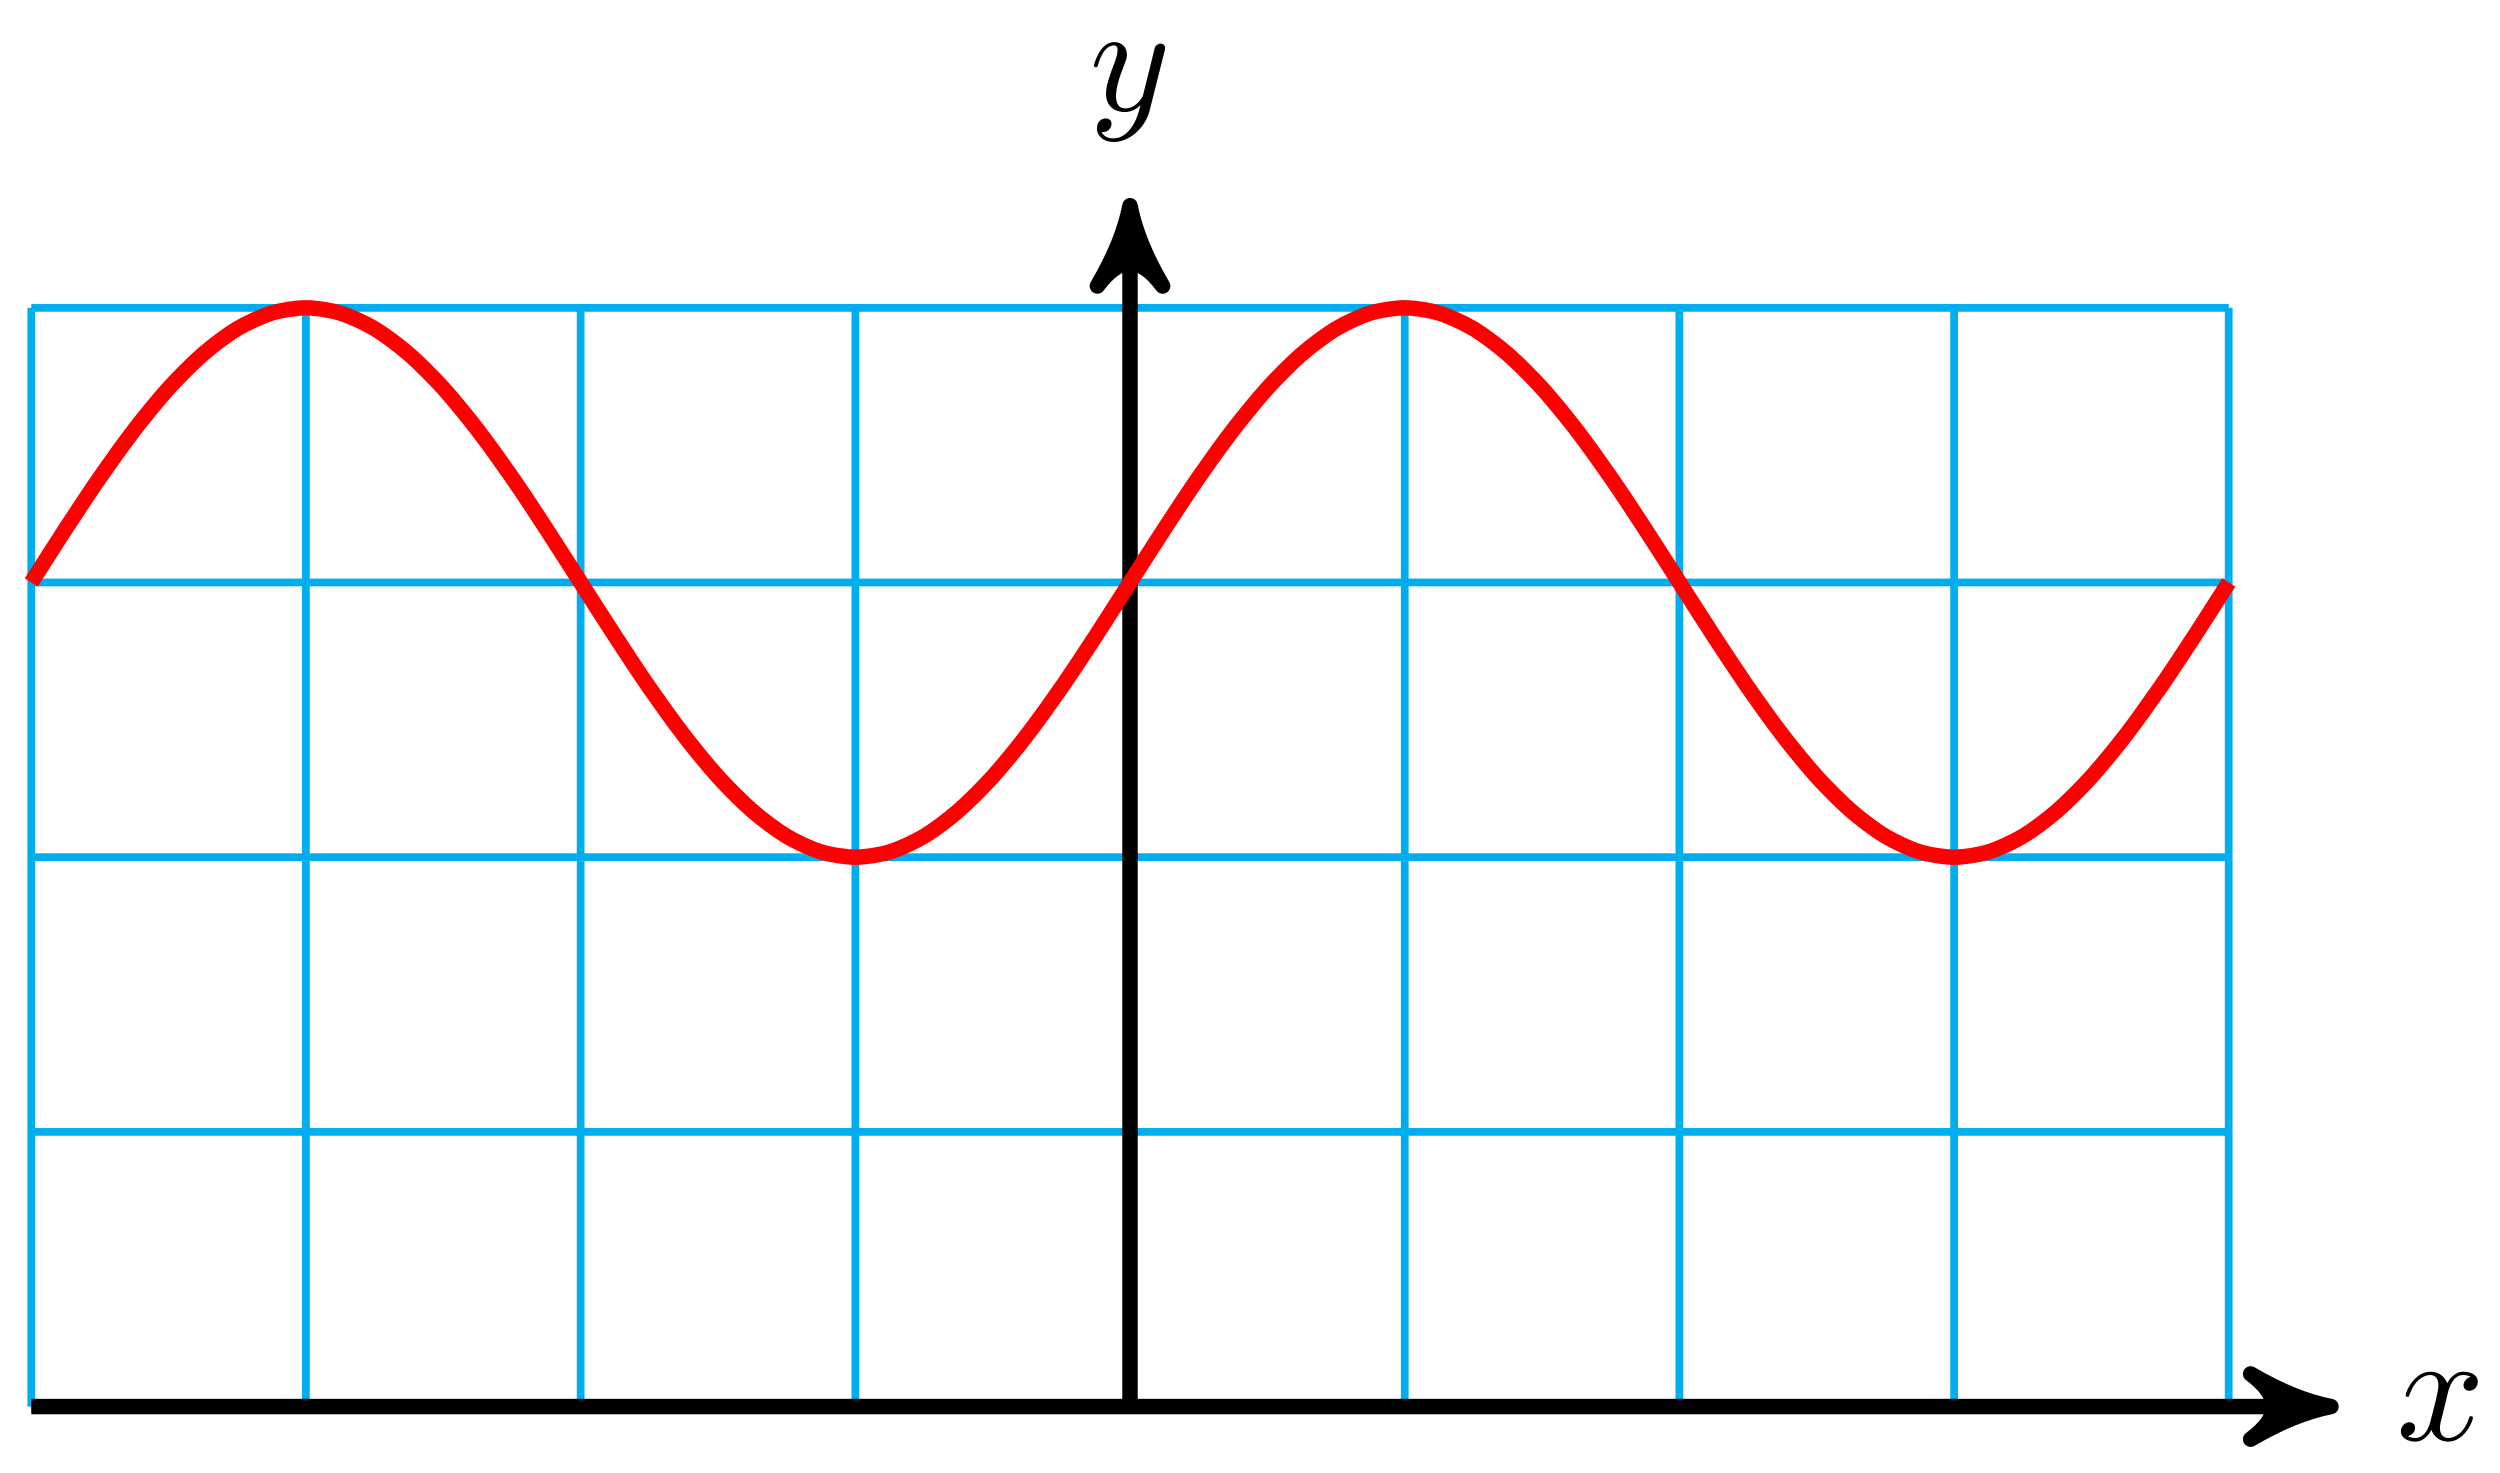
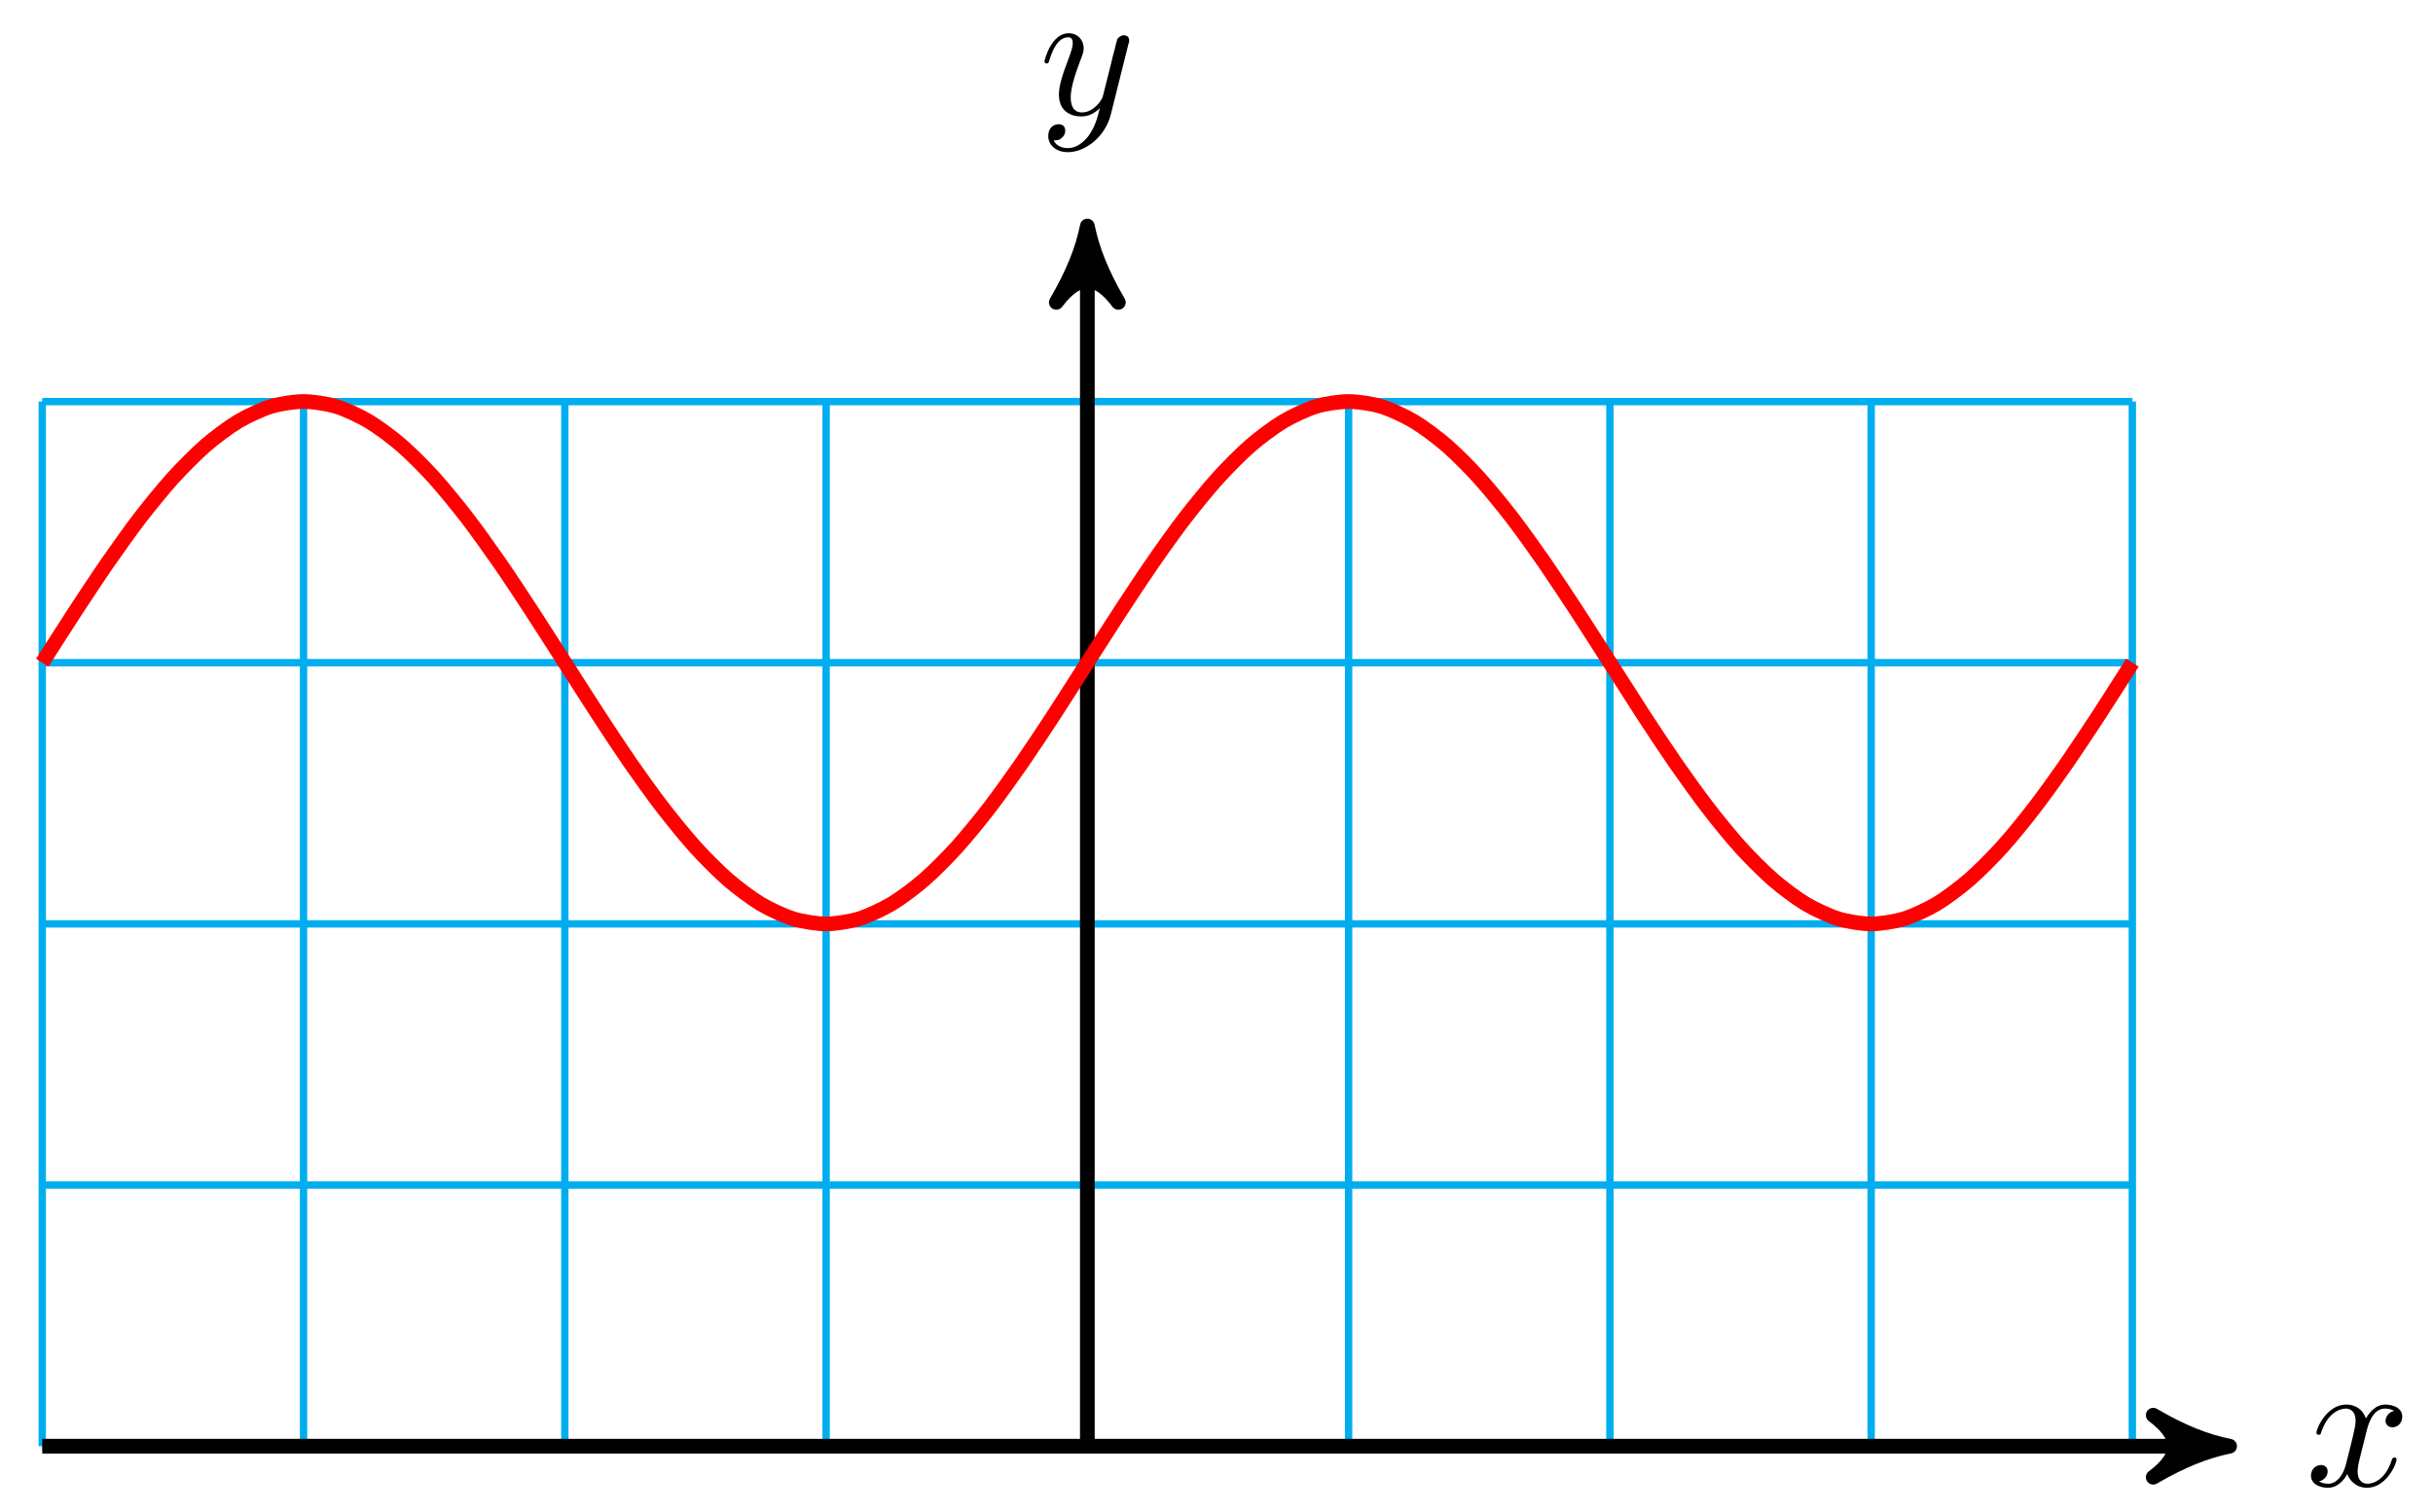
- <svg xmlns="http://www.w3.org/2000/svg" xmlns:xlink="http://www.w3.org/1999/xlink" width="129pt" height="76pt" viewBox="0 0 129 76" version="1.1">
+ <svg xmlns="http://www.w3.org/2000/svg" xmlns:xlink="http://www.w3.org/1999/xlink" width="132pt" height="82pt" viewBox="0 0 132 82" version="1.1">
  <defs>
    <g>
      <symbol overflow="visible" id="glyph0-0">
        <path style="stroke:none;" d="" />
      </symbol>
      <symbol overflow="visible" id="glyph0-1">
-         <path style="stroke:none;" d="M 2.656 -2.406 C 2.703 -2.609 2.891 -3.344 3.453 -3.344 C 3.484 -3.344 3.688 -3.344 3.844 -3.25 C 3.625 -3.203 3.469 -3 3.469 -2.812 C 3.469 -2.688 3.547 -2.531 3.766 -2.531 C 3.938 -2.531 4.203 -2.672 4.203 -3 C 4.203 -3.406 3.734 -3.516 3.453 -3.516 C 3 -3.516 2.719 -3.094 2.625 -2.922 C 2.422 -3.438 1.984 -3.516 1.766 -3.516 C 0.938 -3.516 0.484 -2.5 0.484 -2.297 C 0.484 -2.219 0.562 -2.219 0.578 -2.219 C 0.641 -2.219 0.656 -2.234 0.672 -2.297 C 0.953 -3.141 1.469 -3.344 1.75 -3.344 C 1.891 -3.344 2.172 -3.281 2.172 -2.812 C 2.172 -2.562 2.047 -2.031 1.75 -0.922 C 1.625 -0.422 1.344 -0.094 0.984 -0.094 C 0.938 -0.094 0.75 -0.094 0.594 -0.188 C 0.781 -0.234 0.969 -0.391 0.969 -0.625 C 0.969 -0.844 0.781 -0.906 0.672 -0.906 C 0.438 -0.906 0.234 -0.688 0.234 -0.438 C 0.234 -0.078 0.625 0.094 0.984 0.094 C 1.5 0.094 1.797 -0.469 1.812 -0.516 C 1.906 -0.219 2.203 0.094 2.672 0.094 C 3.5 0.094 3.953 -0.938 3.953 -1.141 C 3.953 -1.219 3.875 -1.219 3.859 -1.219 C 3.781 -1.219 3.766 -1.188 3.75 -1.125 C 3.484 -0.281 2.953 -0.094 2.688 -0.094 C 2.375 -0.094 2.25 -0.344 2.25 -0.609 C 2.25 -0.781 2.297 -0.969 2.391 -1.312 Z M 2.656 -2.406 " />
+         <path style="stroke:none;" d="M 3.328 -3.016 C 3.391 -3.266 3.625 -4.188 4.312 -4.188 C 4.359 -4.188 4.609 -4.188 4.812 -4.062 C 4.531 -4 4.344 -3.766 4.344 -3.516 C 4.344 -3.359 4.453 -3.172 4.719 -3.172 C 4.938 -3.172 5.25 -3.344 5.25 -3.75 C 5.25 -4.266 4.672 -4.406 4.328 -4.406 C 3.75 -4.406 3.406 -3.875 3.281 -3.656 C 3.031 -4.312 2.5 -4.406 2.203 -4.406 C 1.172 -4.406 0.594 -3.125 0.594 -2.875 C 0.594 -2.766 0.703 -2.766 0.719 -2.766 C 0.797 -2.766 0.828 -2.797 0.844 -2.875 C 1.188 -3.938 1.844 -4.188 2.188 -4.188 C 2.375 -4.188 2.719 -4.094 2.719 -3.516 C 2.719 -3.203 2.547 -2.547 2.188 -1.141 C 2.031 -0.531 1.672 -0.109 1.234 -0.109 C 1.172 -0.109 0.953 -0.109 0.734 -0.234 C 0.984 -0.297 1.203 -0.5 1.203 -0.781 C 1.203 -1.047 0.984 -1.125 0.844 -1.125 C 0.531 -1.125 0.297 -0.875 0.297 -0.547 C 0.297 -0.094 0.781 0.109 1.219 0.109 C 1.891 0.109 2.25 -0.594 2.266 -0.641 C 2.391 -0.281 2.75 0.109 3.344 0.109 C 4.375 0.109 4.938 -1.172 4.938 -1.422 C 4.938 -1.531 4.859 -1.531 4.828 -1.531 C 4.734 -1.531 4.719 -1.484 4.688 -1.422 C 4.359 -0.344 3.688 -0.109 3.375 -0.109 C 2.984 -0.109 2.828 -0.422 2.828 -0.766 C 2.828 -0.984 2.875 -1.203 2.984 -1.641 Z M 3.328 -3.016 " />
      </symbol>
      <symbol overflow="visible" id="glyph0-2">
-         <path style="stroke:none;" d="M 3.875 -3.031 C 3.906 -3.141 3.906 -3.156 3.906 -3.219 C 3.906 -3.359 3.797 -3.438 3.672 -3.438 C 3.594 -3.438 3.469 -3.391 3.391 -3.266 C 3.375 -3.234 3.312 -2.984 3.281 -2.844 C 3.234 -2.625 3.172 -2.422 3.125 -2.203 L 2.766 -0.766 C 2.734 -0.641 2.391 -0.094 1.859 -0.094 C 1.453 -0.094 1.375 -0.438 1.375 -0.734 C 1.375 -1.094 1.5 -1.594 1.781 -2.297 C 1.906 -2.625 1.938 -2.703 1.938 -2.875 C 1.938 -3.234 1.688 -3.516 1.281 -3.516 C 0.531 -3.516 0.234 -2.359 0.234 -2.297 C 0.234 -2.219 0.312 -2.219 0.328 -2.219 C 0.406 -2.219 0.422 -2.234 0.453 -2.359 C 0.672 -3.109 0.984 -3.344 1.266 -3.344 C 1.328 -3.344 1.453 -3.344 1.453 -3.094 C 1.453 -2.891 1.375 -2.688 1.328 -2.531 C 1 -1.688 0.859 -1.234 0.859 -0.859 C 0.859 -0.156 1.359 0.094 1.828 0.094 C 2.141 0.094 2.422 -0.047 2.641 -0.266 C 2.531 0.141 2.438 0.531 2.125 0.953 C 1.906 1.234 1.609 1.453 1.25 1.453 C 1.125 1.453 0.766 1.438 0.641 1.125 C 0.766 1.125 0.875 1.125 0.984 1.031 C 1.062 0.953 1.141 0.859 1.141 0.703 C 1.141 0.453 0.922 0.422 0.844 0.422 C 0.656 0.422 0.391 0.547 0.391 0.938 C 0.391 1.344 0.75 1.641 1.25 1.641 C 2.062 1.641 2.891 0.906 3.109 0.016 Z M 3.875 -3.031 " />
+         <path style="stroke:none;" d="M 4.844 -3.797 C 4.891 -3.938 4.891 -3.953 4.891 -4.031 C 4.891 -4.203 4.75 -4.297 4.594 -4.297 C 4.5 -4.297 4.344 -4.234 4.25 -4.094 C 4.234 -4.031 4.141 -3.734 4.109 -3.547 C 4.031 -3.297 3.969 -3.016 3.906 -2.75 L 3.453 -0.953 C 3.422 -0.812 2.984 -0.109 2.328 -0.109 C 1.828 -0.109 1.719 -0.547 1.719 -0.922 C 1.719 -1.375 1.891 -2 2.219 -2.875 C 2.375 -3.281 2.422 -3.391 2.422 -3.594 C 2.422 -4.031 2.109 -4.406 1.609 -4.406 C 0.656 -4.406 0.297 -2.953 0.297 -2.875 C 0.297 -2.766 0.391 -2.766 0.406 -2.766 C 0.516 -2.766 0.516 -2.797 0.562 -2.953 C 0.844 -3.891 1.234 -4.188 1.578 -4.188 C 1.656 -4.188 1.828 -4.188 1.828 -3.875 C 1.828 -3.625 1.719 -3.359 1.656 -3.172 C 1.25 -2.109 1.078 -1.547 1.078 -1.078 C 1.078 -0.188 1.703 0.109 2.297 0.109 C 2.688 0.109 3.016 -0.062 3.297 -0.344 C 3.172 0.172 3.047 0.672 2.656 1.203 C 2.391 1.531 2.016 1.828 1.562 1.828 C 1.422 1.828 0.969 1.797 0.797 1.406 C 0.953 1.406 1.094 1.406 1.219 1.281 C 1.328 1.203 1.422 1.062 1.422 0.875 C 1.422 0.562 1.156 0.531 1.062 0.531 C 0.828 0.531 0.5 0.688 0.5 1.172 C 0.5 1.672 0.938 2.047 1.562 2.047 C 2.578 2.047 3.609 1.141 3.891 0.016 Z M 4.844 -3.797 " />
      </symbol>
    </g>
  </defs>
  <g id="surface1">
-     <path style="fill:none;stroke-width:0.399;stroke-linecap:butt;stroke-linejoin:miter;stroke:rgb(0%,67.839%,93.729%);stroke-opacity:1;stroke-miterlimit:10;" d="M -56.693 0.001 L 56.692 0.001 M -56.693 14.172 L 56.692 14.172 M -56.693 28.347 L 56.692 28.347 M -56.693 42.522 L 56.692 42.522 M -56.693 56.689 L 56.692 56.689 M -56.693 0.001 L -56.693 56.693 M -42.522 0.001 L -42.522 56.693 M -28.347 0.001 L -28.347 56.693 M -14.172 0.001 L -14.172 56.693 M -0.001 0.001 L -0.001 56.693 M 14.175 0.001 L 14.175 56.693 M 28.346 0.001 L 28.346 56.693 M 42.521 0.001 L 42.521 56.693 M 56.688 0.001 L 56.688 56.693 " transform="matrix(1.00005,0,0,-1.00005,58.30917,72.57893)" />
-     <path style="fill:none;stroke-width:0.797;stroke-linecap:butt;stroke-linejoin:miter;stroke:rgb(0%,0%,0%);stroke-opacity:1;stroke-miterlimit:10;" d="M -56.693 0.001 L 60.93 0.001 " transform="matrix(1.00005,0,0,-1.00005,58.30917,72.57893)" />
-     <path style="fill-rule:nonzero;fill:rgb(0%,0%,0%);fill-opacity:1;stroke-width:0.797;stroke-linecap:butt;stroke-linejoin:round;stroke:rgb(0%,0%,0%);stroke-opacity:1;stroke-miterlimit:10;" d="M 1.037 0.001 C -0.26 0.259 -1.553 0.778 -3.108 1.684 C -1.553 0.516 -1.553 -0.519 -3.108 -1.683 C -1.553 -0.777 -0.26 -0.261 1.037 0.001 Z M 1.037 0.001 " transform="matrix(1.00005,0,0,-1.00005,119.2405,72.57893)" />
+     <path style="fill:none;stroke-width:0.399;stroke-linecap:butt;stroke-linejoin:miter;stroke:rgb(0%,67.839%,93.729%);stroke-opacity:1;stroke-miterlimit:10;" d="M -56.696 0.002 L 56.693 0.002 M -56.696 14.173 L 56.693 14.173 M -56.696 28.345 L 56.693 28.345 M -56.696 42.521 L 56.693 42.521 M -56.696 56.688 L 56.693 56.688 M -56.696 0.002 L -56.696 56.692 M -42.521 0.002 L -42.521 56.692 M -28.347 0.002 L -28.347 56.692 M -14.172 0.002 L -14.172 56.692 M -0.001 0.002 L -0.001 56.692 M 14.173 0.002 L 14.173 56.692 M 28.348 0.002 L 28.348 56.692 M 42.522 0.002 L 42.522 56.692 M 56.689 0.002 L 56.689 56.692 " transform="matrix(1.00009,0,0,-1.00002,58.9936,78.48231)" />
+     <path style="fill:none;stroke-width:0.797;stroke-linecap:butt;stroke-linejoin:miter;stroke:rgb(0%,0%,0%);stroke-opacity:1;stroke-miterlimit:10;" d="M -56.696 0.002 L 60.927 0.002 " transform="matrix(1.00009,0,0,-1.00002,58.9936,78.48231)" />
+     <path style="fill-rule:nonzero;fill:rgb(0%,0%,0%);fill-opacity:1;stroke-width:0.797;stroke-linecap:butt;stroke-linejoin:round;stroke:rgb(0%,0%,0%);stroke-opacity:1;stroke-miterlimit:10;" d="M 1.037 0.002 C -0.259 0.26 -1.552 0.775 -3.107 1.685 C -1.552 0.517 -1.552 -0.518 -3.107 -1.682 C -1.552 -0.775 -0.259 -0.26 1.037 0.002 Z M 1.037 0.002 " transform="matrix(1.00009,0,0,-1.00002,119.9274,78.48231)" />
    <g style="fill:rgb(0%,0%,0%);fill-opacity:1;">
-       <use xlink:href="#glyph0-1" x="123.65" y="74.295" />
+       <use xlink:href="#glyph0-1" x="125.082" y="80.627" />
    </g>
-     <path style="fill:none;stroke-width:0.797;stroke-linecap:butt;stroke-linejoin:miter;stroke:rgb(0%,0%,0%);stroke-opacity:1;stroke-miterlimit:10;" d="M -0.001 0.001 L -0.001 60.927 " transform="matrix(1.00005,0,0,-1.00005,58.30917,72.57893)" />
-     <path style="fill-rule:nonzero;fill:rgb(0%,0%,0%);fill-opacity:1;stroke-width:0.797;stroke-linecap:butt;stroke-linejoin:round;stroke:rgb(0%,0%,0%);stroke-opacity:1;stroke-miterlimit:10;" d="M 1.034 0.001 C -0.259 0.258 -1.555 0.778 -3.11 1.684 C -1.555 0.516 -1.555 -0.519 -3.11 -1.683 C -1.555 -0.777 -0.259 -0.257 1.034 0.001 Z M 1.034 0.001 " transform="matrix(0,-1.00005,-1.00005,0,58.30917,11.64761)" />
+     <path style="fill:none;stroke-width:0.797;stroke-linecap:butt;stroke-linejoin:miter;stroke:rgb(0%,0%,0%);stroke-opacity:1;stroke-miterlimit:10;" d="M -0.001 0.002 L -0.001 65.18 " transform="matrix(1.00009,0,0,-1.00002,58.9936,78.48231)" />
+     <path style="fill-rule:nonzero;fill:rgb(0%,0%,0%);fill-opacity:1;stroke-width:0.797;stroke-linecap:butt;stroke-linejoin:round;stroke:rgb(0%,0%,0%);stroke-opacity:1;stroke-miterlimit:10;" d="M 1.035 0.001 C -0.258 0.259 -1.555 0.779 -3.109 1.685 C -1.555 0.517 -1.555 -0.518 -3.109 -1.682 C -1.555 -0.776 -0.258 -0.26 1.035 0.001 Z M 1.035 0.001 " transform="matrix(0,-1.00002,-1.00009,0,58.9936,13.30068)" />
    <g style="fill:rgb(0%,0%,0%);fill-opacity:1;">
-       <use xlink:href="#glyph0-2" x="56.212" y="5.688" />
+       <use xlink:href="#glyph0-2" x="56.372" y="6.21" />
    </g>
-     <path style="fill:none;stroke-width:0.797;stroke-linecap:butt;stroke-linejoin:miter;stroke:rgb(100%,0%,0%);stroke-opacity:1;stroke-miterlimit:10;" d="M -56.693 42.522 C -56.693 42.522 -55.412 44.534 -54.924 45.284 C -54.431 46.038 -53.642 47.237 -53.15 47.944 C -52.658 48.655 -51.869 49.756 -51.377 50.393 C -50.889 51.033 -50.1 51.998 -49.607 52.541 C -49.115 53.084 -48.326 53.877 -47.834 54.303 C -47.342 54.732 -46.557 55.322 -46.065 55.615 C -45.573 55.908 -44.783 56.271 -44.291 56.42 C -43.799 56.572 -43.01 56.693 -42.522 56.693 C -42.03 56.693 -41.241 56.572 -40.749 56.42 C -40.256 56.271 -39.467 55.908 -38.975 55.615 C -38.487 55.322 -37.698 54.732 -37.206 54.303 C -36.714 53.877 -35.925 53.084 -35.432 52.541 C -34.94 51.998 -34.155 51.033 -33.663 50.393 C -33.171 49.756 -32.382 48.655 -31.89 47.944 C -31.397 47.237 -30.608 46.038 -30.12 45.284 C -29.628 44.534 -28.839 43.288 -28.347 42.522 C -27.855 41.753 -27.066 40.507 -26.573 39.757 C -26.085 39.003 -25.296 37.804 -24.804 37.097 C -24.312 36.39 -23.523 35.284 -23.031 34.648 C -22.539 34.007 -21.753 33.042 -21.261 32.499 C -20.769 31.956 -19.98 31.163 -19.488 30.738 C -18.996 30.308 -18.207 29.718 -17.718 29.425 C -17.226 29.132 -16.437 28.769 -15.945 28.62 C -15.453 28.468 -14.664 28.347 -14.172 28.347 C -13.683 28.347 -12.894 28.468 -12.402 28.62 C -11.91 28.769 -11.121 29.132 -10.629 29.425 C -10.137 29.718 -9.352 30.308 -8.86 30.738 C -8.367 31.163 -7.578 31.956 -7.086 32.499 C -6.594 33.042 -5.805 34.007 -5.317 34.648 C -4.825 35.284 -4.036 36.39 -3.543 37.097 C -3.051 37.804 -2.262 39.003 -1.77 39.757 C -1.282 40.507 -0.493 41.753 -0.001 42.522 C 0.492 43.288 1.281 44.534 1.773 45.284 C 2.265 46.038 3.05 47.237 3.542 47.944 C 4.034 48.655 4.823 49.756 5.316 50.393 C 5.808 51.033 6.597 51.998 7.085 52.541 C 7.577 53.084 8.366 53.877 8.858 54.303 C 9.351 54.732 10.14 55.322 10.632 55.615 C 11.12 55.908 11.909 56.271 12.401 56.42 C 12.893 56.572 13.682 56.693 14.175 56.693 C 14.667 56.693 15.452 56.572 15.944 56.42 C 16.436 56.271 17.225 55.908 17.717 55.615 C 18.209 55.322 18.998 54.732 19.487 54.303 C 19.979 53.877 20.768 53.084 21.26 52.541 C 21.752 51.998 22.541 51.033 23.033 50.393 C 23.522 49.756 24.311 48.655 24.803 47.944 C 25.295 47.237 26.084 46.038 26.576 45.284 C 27.068 44.534 27.854 43.288 28.346 42.522 C 28.838 41.753 29.627 40.507 30.119 39.757 C 30.611 39.003 31.4 37.804 31.888 37.097 C 32.381 36.39 33.17 35.284 33.662 34.648 C 34.154 34.007 34.943 33.042 35.435 32.499 C 35.923 31.956 36.712 31.163 37.205 30.738 C 37.697 30.308 38.486 29.718 38.978 29.425 C 39.47 29.132 40.255 28.769 40.747 28.62 C 41.24 28.468 42.029 28.347 42.521 28.347 C 43.013 28.347 43.802 28.468 44.29 28.62 C 44.782 28.769 45.571 29.132 46.064 29.425 C 46.556 29.718 47.345 30.308 47.837 30.738 C 48.325 31.163 49.114 31.956 49.606 32.499 C 50.098 33.042 50.888 34.007 51.38 34.648 C 51.872 35.284 52.657 36.39 53.149 37.097 C 53.641 37.804 54.43 39.003 54.922 39.757 C 55.415 40.507 56.692 42.522 56.692 42.522 " transform="matrix(1.00005,0,0,-1.00005,58.30917,72.57893)" />
+     <path style="fill:none;stroke-width:0.797;stroke-linecap:butt;stroke-linejoin:miter;stroke:rgb(100%,0%,0%);stroke-opacity:1;stroke-miterlimit:10;" d="M -56.696 42.521 C -56.696 42.521 -55.414 44.532 -54.922 45.286 C -54.43 46.036 -53.641 47.235 -53.149 47.942 C -52.657 48.653 -51.872 49.755 -51.38 50.395 C -50.887 51.032 -50.098 52.001 -49.606 52.544 C -49.114 53.087 -48.325 53.88 -47.837 54.305 C -47.345 54.731 -46.556 55.321 -46.064 55.614 C -45.572 55.907 -44.783 56.27 -44.29 56.423 C -43.802 56.571 -43.013 56.692 -42.521 56.692 C -42.029 56.692 -41.24 56.571 -40.748 56.423 C -40.256 56.27 -39.467 55.907 -38.978 55.614 C -38.486 55.321 -37.697 54.731 -37.205 54.305 C -36.713 53.88 -35.924 53.087 -35.432 52.544 C -34.944 52.001 -34.155 51.032 -33.662 50.395 C -33.17 49.755 -32.381 48.653 -31.889 47.942 C -31.397 47.235 -30.612 46.036 -30.12 45.286 C -29.628 44.532 -28.839 43.286 -28.347 42.521 C -27.854 41.755 -27.065 40.509 -26.573 39.755 C -26.085 39.001 -25.296 37.806 -24.804 37.095 C -24.312 36.388 -23.523 35.282 -23.031 34.646 C -22.538 34.009 -21.753 33.04 -21.261 32.497 C -20.769 31.954 -19.98 31.161 -19.488 30.736 C -18.996 30.31 -18.207 29.72 -17.719 29.427 C -17.226 29.134 -16.437 28.771 -15.945 28.618 C -15.453 28.47 -14.664 28.345 -14.172 28.345 C -13.68 28.345 -12.895 28.47 -12.403 28.618 C -11.91 28.771 -11.122 29.134 -10.629 29.427 C -10.137 29.72 -9.348 30.31 -8.86 30.736 C -8.368 31.161 -7.579 31.954 -7.087 32.497 C -6.595 33.04 -5.806 34.009 -5.313 34.646 C -4.825 35.282 -4.036 36.388 -3.544 37.095 C -3.052 37.806 -2.263 39.001 -1.771 39.755 C -1.279 40.509 -0.494 41.755 -0.001 42.521 C 0.491 43.286 1.28 44.532 1.772 45.286 C 2.264 46.036 3.053 47.235 3.545 47.942 C 4.033 48.653 4.822 49.755 5.315 50.395 C 5.807 51.032 6.596 52.001 7.088 52.544 C 7.58 53.087 8.365 53.88 8.857 54.305 C 9.349 54.731 10.138 55.321 10.63 55.614 C 11.123 55.907 11.912 56.27 12.4 56.423 C 12.892 56.571 13.681 56.692 14.173 56.692 C 14.665 56.692 15.454 56.571 15.946 56.423 C 16.439 56.27 17.224 55.907 17.716 55.614 C 18.208 55.321 18.997 54.731 19.489 54.305 C 19.981 53.88 20.77 53.087 21.258 52.544 C 21.751 52.001 22.54 51.032 23.032 50.395 C 23.524 49.755 24.313 48.653 24.805 47.942 C 25.293 47.235 26.082 46.036 26.574 45.286 C 27.066 44.532 27.855 43.286 28.348 42.521 C 28.84 41.755 29.629 40.509 30.117 39.755 C 30.609 39.001 31.398 37.806 31.89 37.095 C 32.382 36.388 33.171 35.282 33.664 34.646 C 34.152 34.009 34.941 33.04 35.433 32.497 C 35.925 31.954 36.714 31.161 37.206 30.736 C 37.698 30.31 38.483 29.72 38.976 29.427 C 39.468 29.134 40.257 28.771 40.749 28.618 C 41.241 28.47 42.03 28.345 42.522 28.345 C 43.01 28.345 43.799 28.47 44.291 28.618 C 44.784 28.771 45.573 29.134 46.065 29.427 C 46.557 29.72 47.342 30.31 47.834 30.736 C 48.326 31.161 49.115 31.954 49.607 32.497 C 50.1 33.04 50.889 34.009 51.377 34.646 C 51.869 35.282 52.658 36.388 53.15 37.095 C 53.642 37.806 54.431 39.001 54.923 39.755 C 55.415 40.509 56.693 42.521 56.693 42.521 " transform="matrix(1.00009,0,0,-1.00002,58.9936,78.48231)" />
  </g>
</svg>
